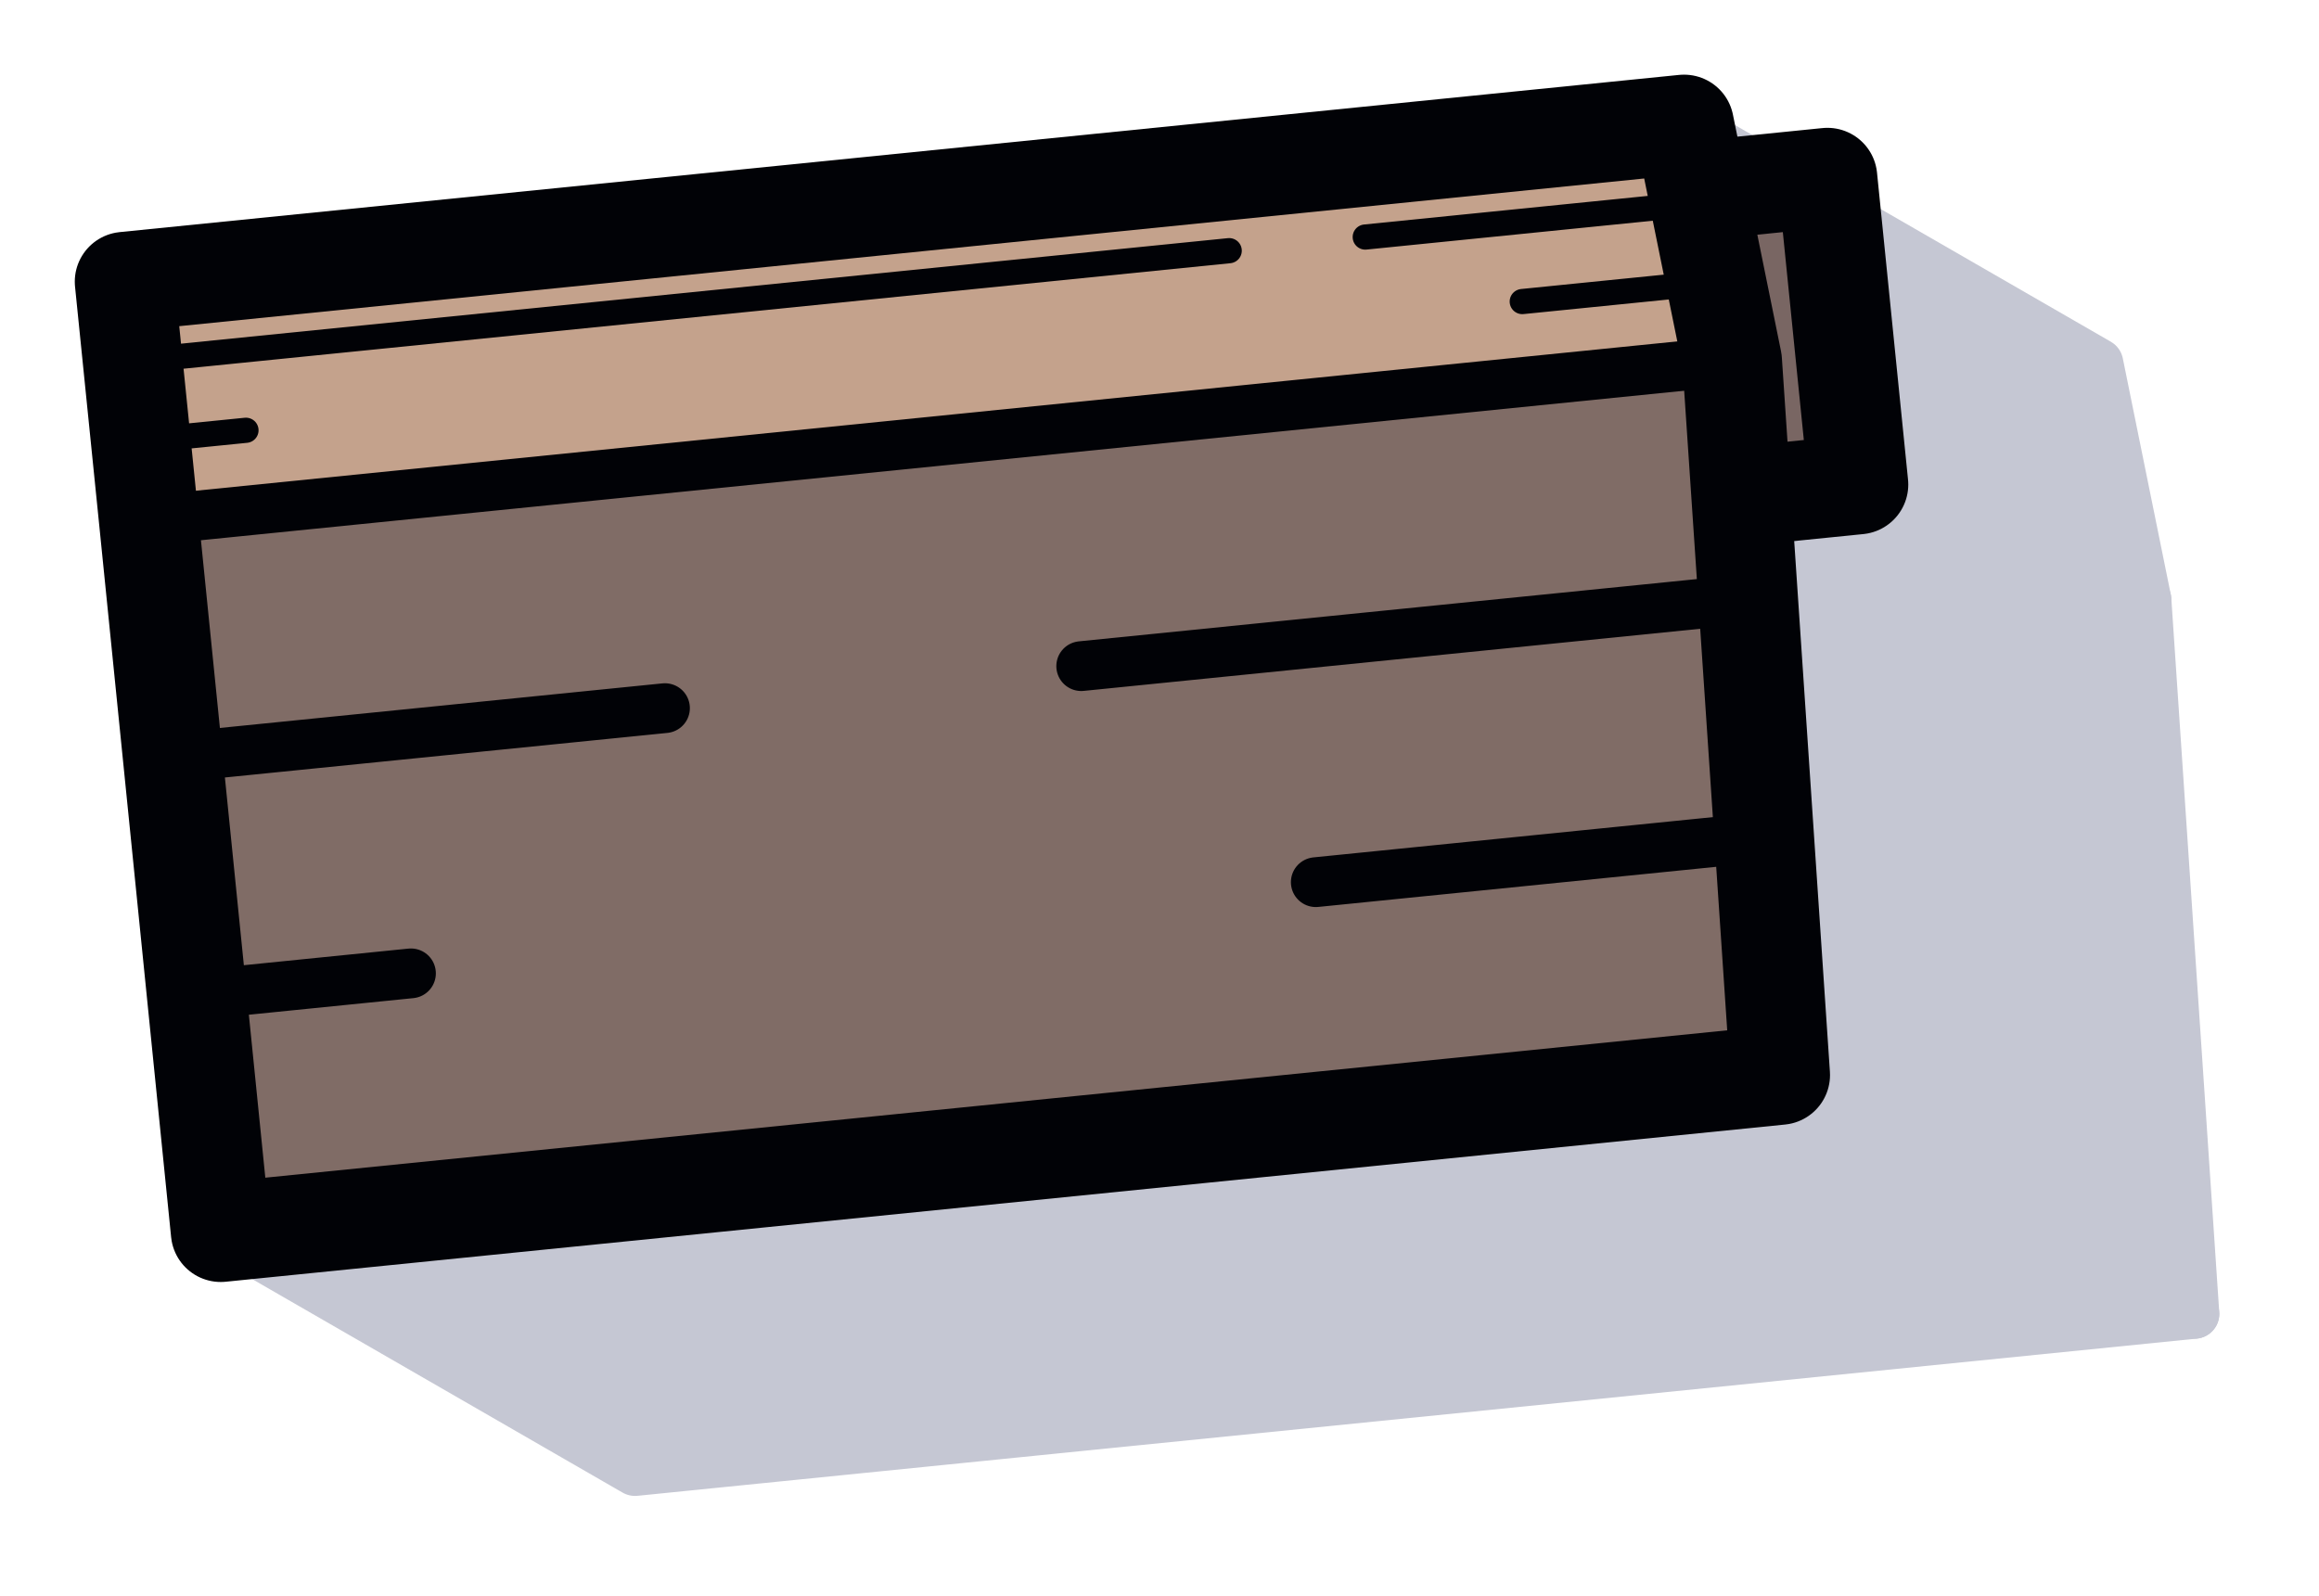
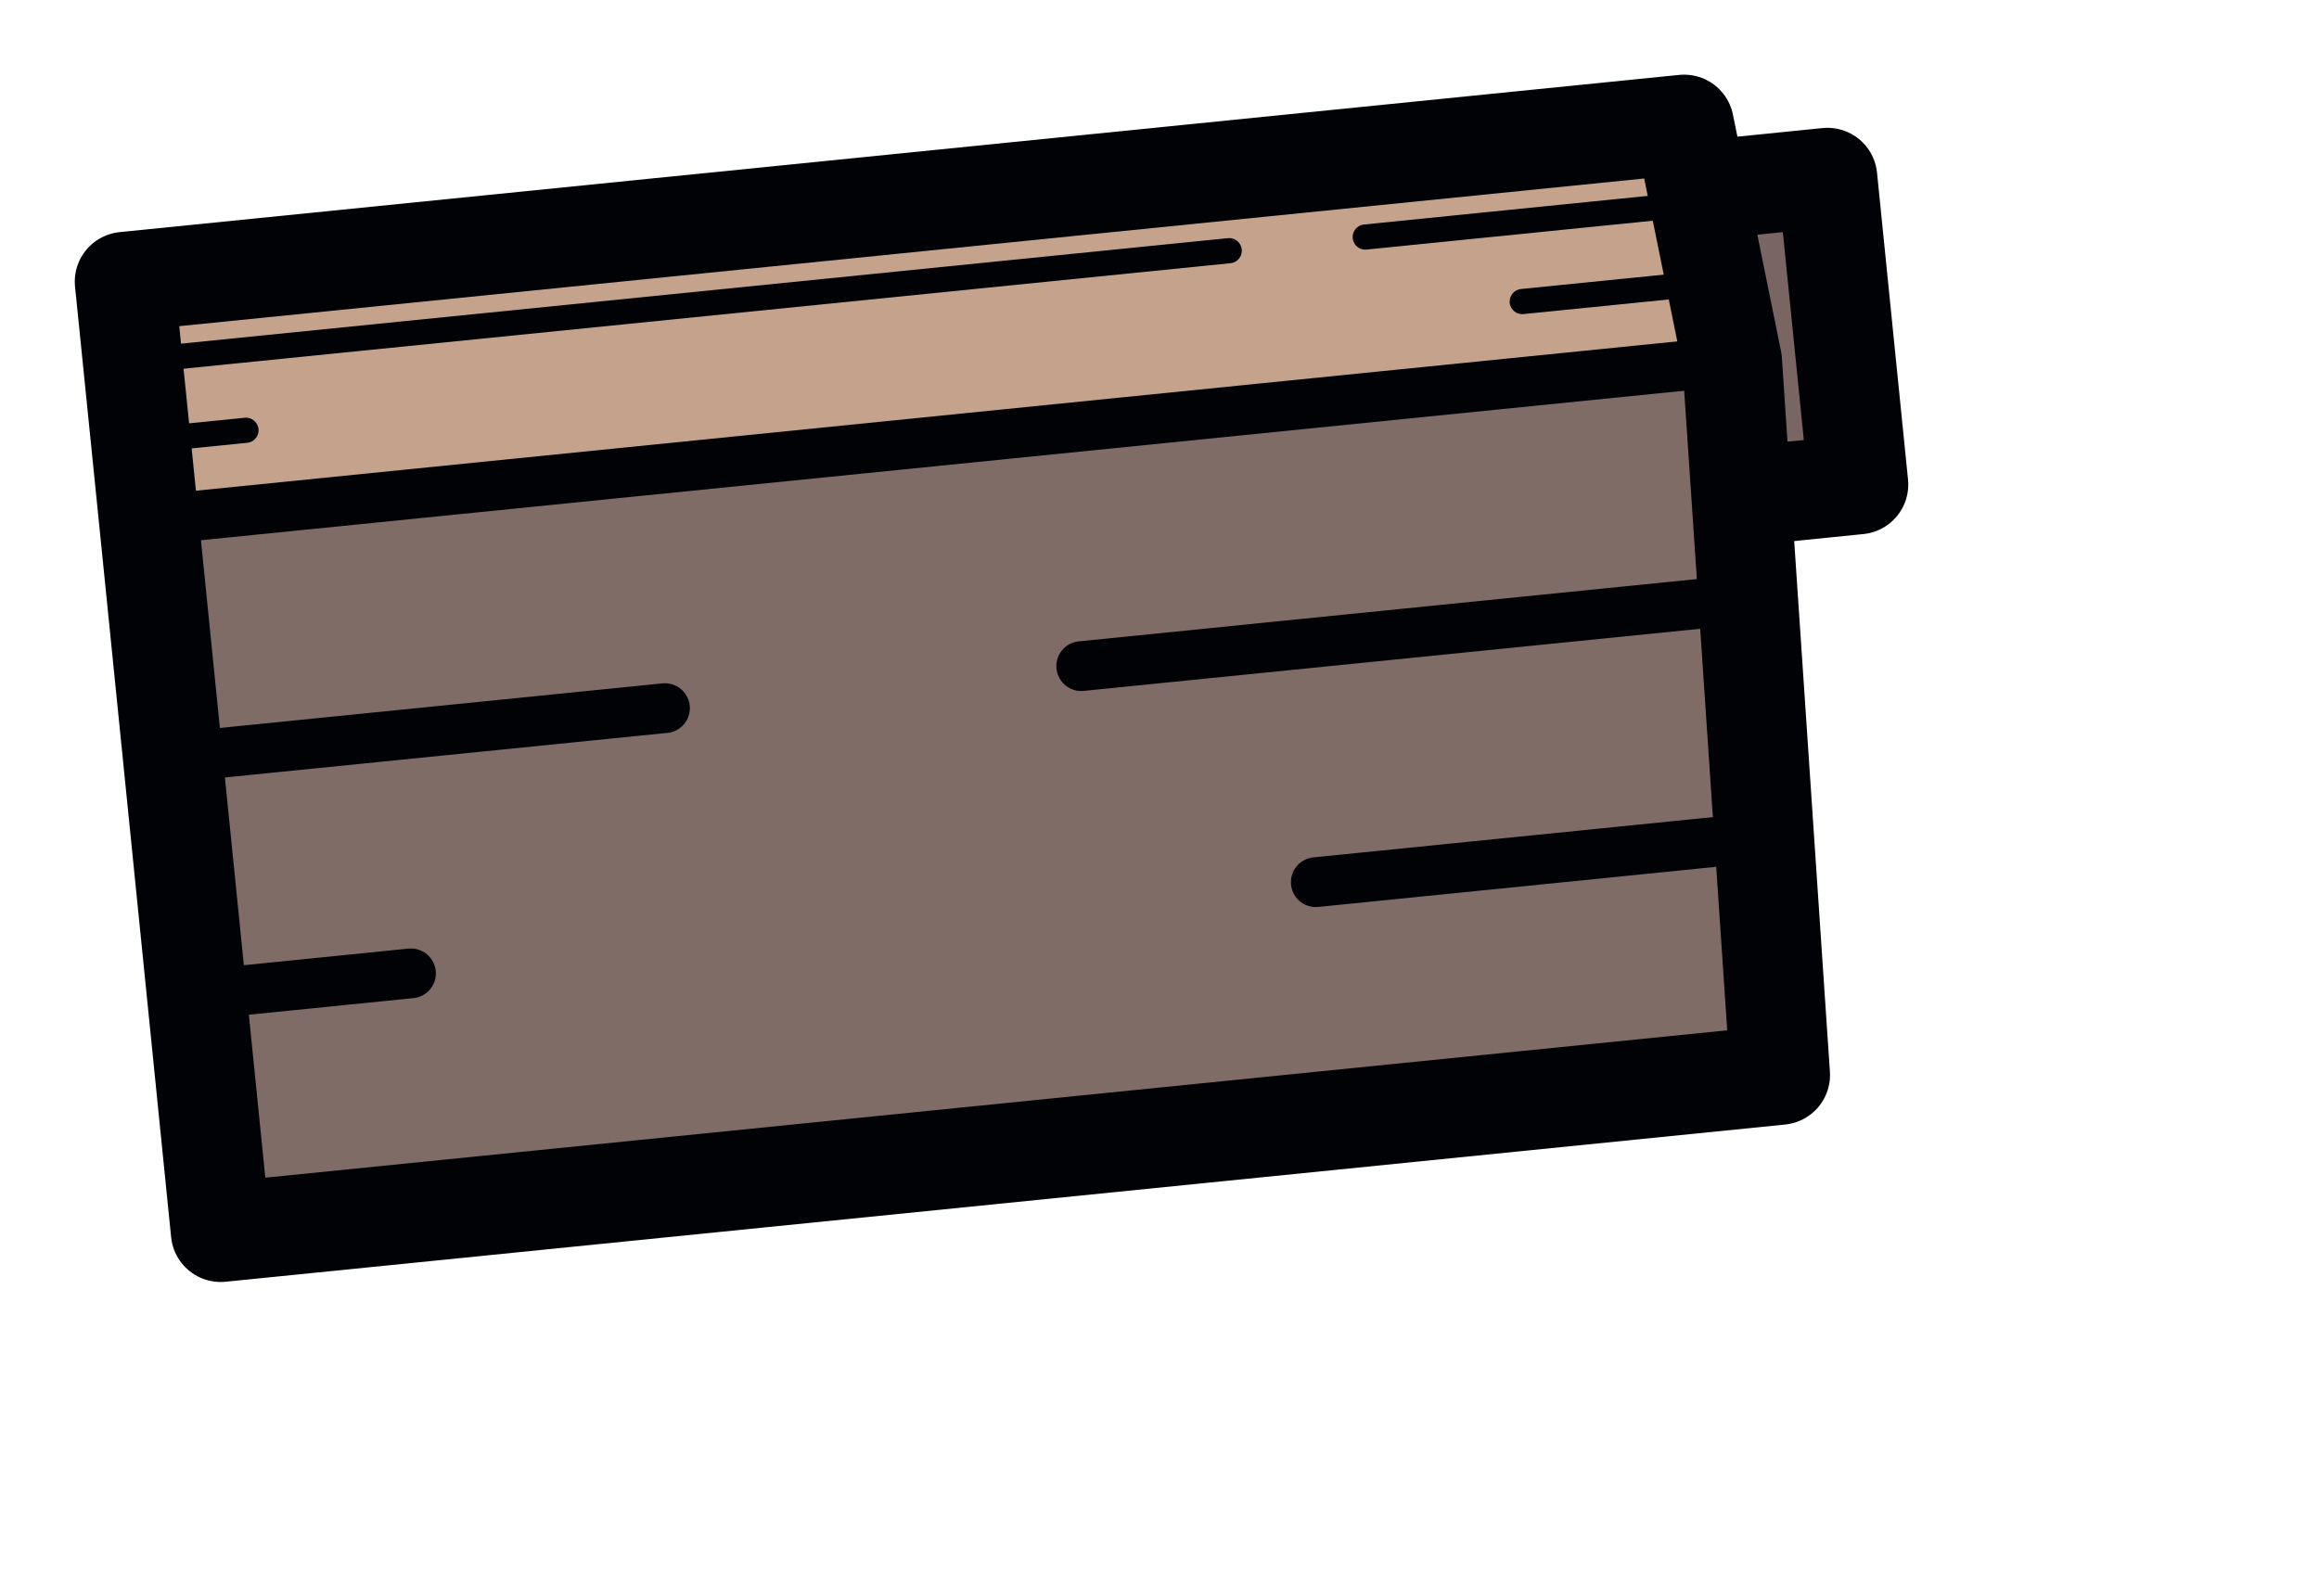
<svg xmlns="http://www.w3.org/2000/svg" viewBox="219.523 230.216 23.264 16.027" width="558" height="384" stroke-linejoin="round" stroke-linecap="round" fill-rule="evenodd" fill="none" preserveAspectRatio="none">
-   <g transform="translate(250.0195 250.0195) scale(1.000078)" opacity="0.55">
-     <path d=" M -8.963,-13.778 L -13.119,-16.177 L -13.601,-18.552 L -9.445,-16.153 L -8.963,-13.778" fill="#9699AE" stroke="#9699AE" stroke-width="0.5" />
-     <path d=" M -8.482,-6.605 L -12.637,-9.004 L -13.119,-16.177 L -8.963,-13.778 L -8.482,-6.605" fill="#9699AE" stroke="#9699AE" stroke-width="0.5" />
-     <path d=" M -24.124,-5.026 L -28.28,-7.425 L -12.637,-9.004 L -8.482,-6.605 L -24.124,-5.026" fill="#9699AE" stroke="#9699AE" stroke-width="0.5" />
-   </g>
  <g transform="translate(250.0195 250.0195) scale(1.000078)">
    <path d=" M -19.984,-17.229 L -19.673,-14.145 L -11.852,-14.935 L -12.163,-18.018 L -19.984,-17.229" fill="#796663" />
    <path d=" M -19.673,-14.145 L -11.852,-14.935 L -12.163,-18.018 L -19.984,-17.229" stroke="#010206" stroke-width="1" />
    <path d=" M -13.601,-18.552 L -13.119,-16.177 L -29.001,-14.574 L -29.244,-16.973 L -13.601,-18.552" fill="#C4A28C" />
    <path d=" M -12.637,-9.004 L -13.119,-16.177 L -29.001,-14.574 L -28.28,-7.425 L -12.637,-9.004" fill="#806C66" />
    <path d=" M -12.958,-13.786 L -19.648,-13.111 M -28.761,-12.191 L -23.824,-12.689" stroke="#010206" stroke-width="0.5" />
    <path d=" M -13.279,-16.969 L -15.224,-16.773 M -29.082,-15.374 L -28.027,-15.48" stroke="#010206" stroke-width="0.253" />
    <path d=" M -12.798,-11.395 L -17.295,-10.941 M -28.52,-9.808 L -26.372,-10.025" stroke="#010206" stroke-width="0.5" />
    <path d=" M -13.44,-17.76 L -16.799,-17.421 M -29.163,-16.174 L -18.164,-17.284" stroke="#010206" stroke-width="0.253" />
    <path d=" M -29.001,-14.574 L -29.244,-16.973 L -13.601,-18.552 L -13.119,-16.177 L -12.637,-9.004 L -28.28,-7.425 L -29.001,-14.574" stroke="#010206" stroke-width="1" />
    <path d=" M -13.119,-16.177 L -29.001,-14.574" stroke="#010206" stroke-width="0.5" />
  </g>
</svg>
